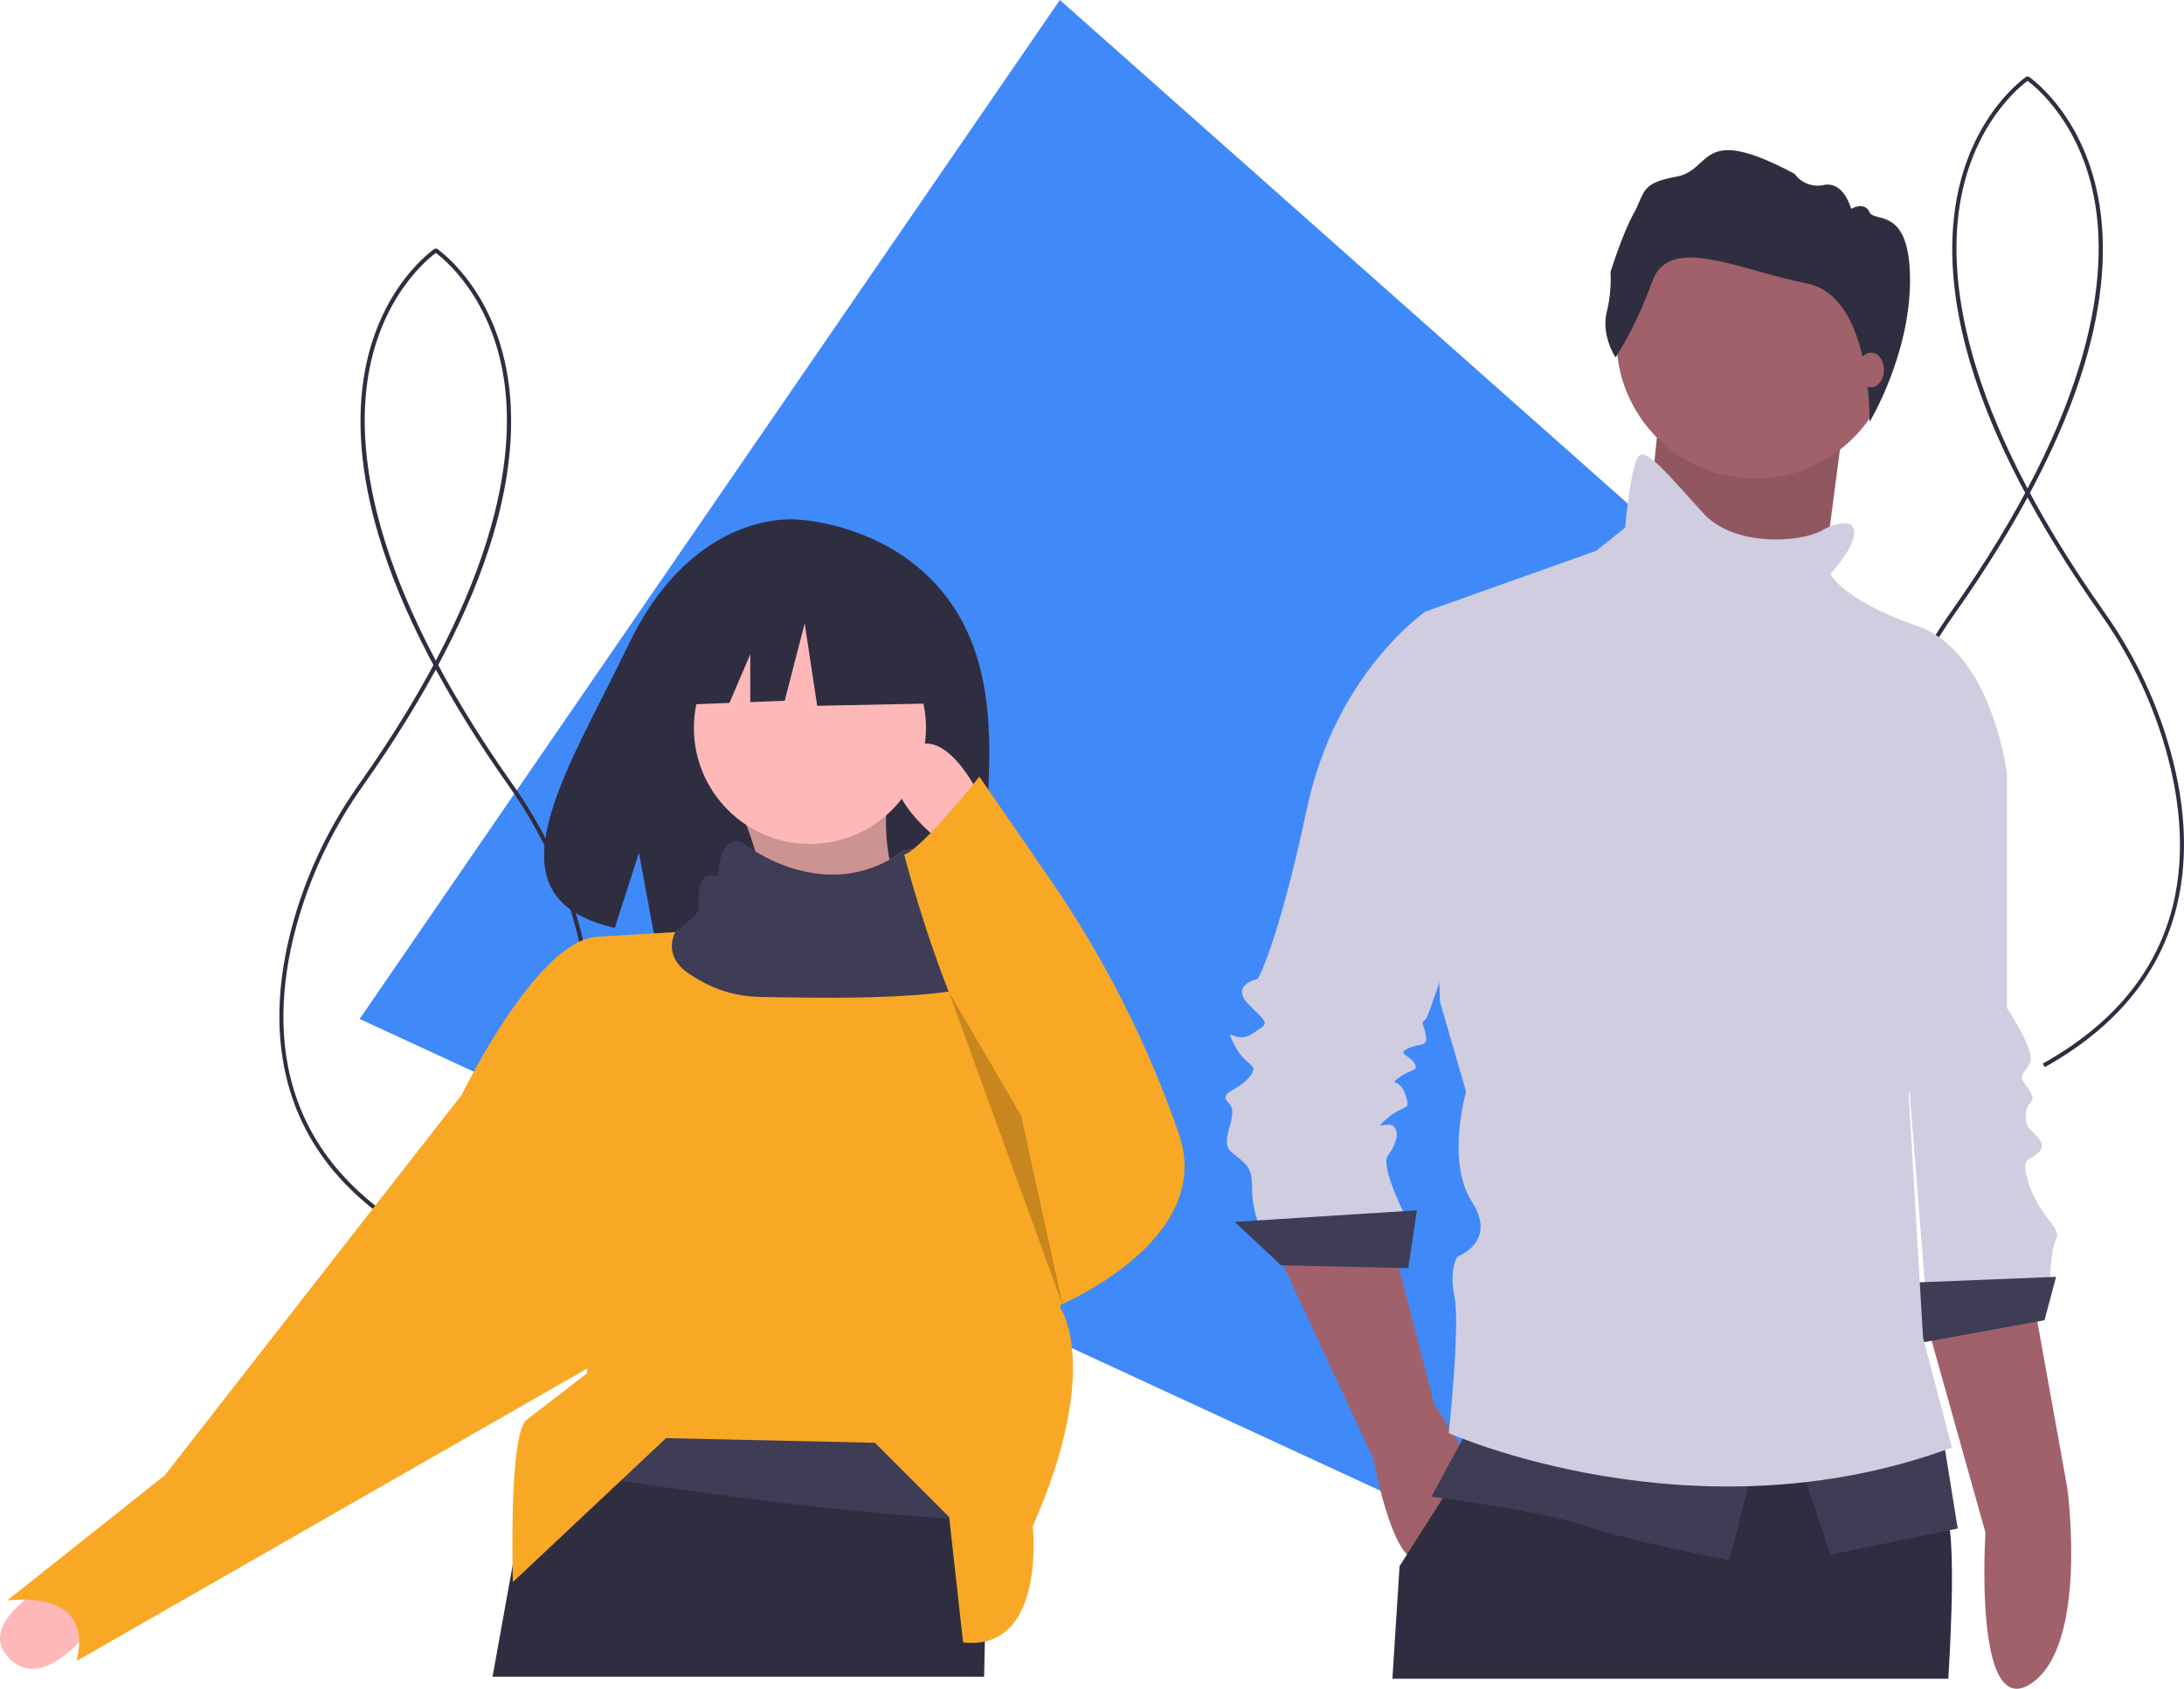
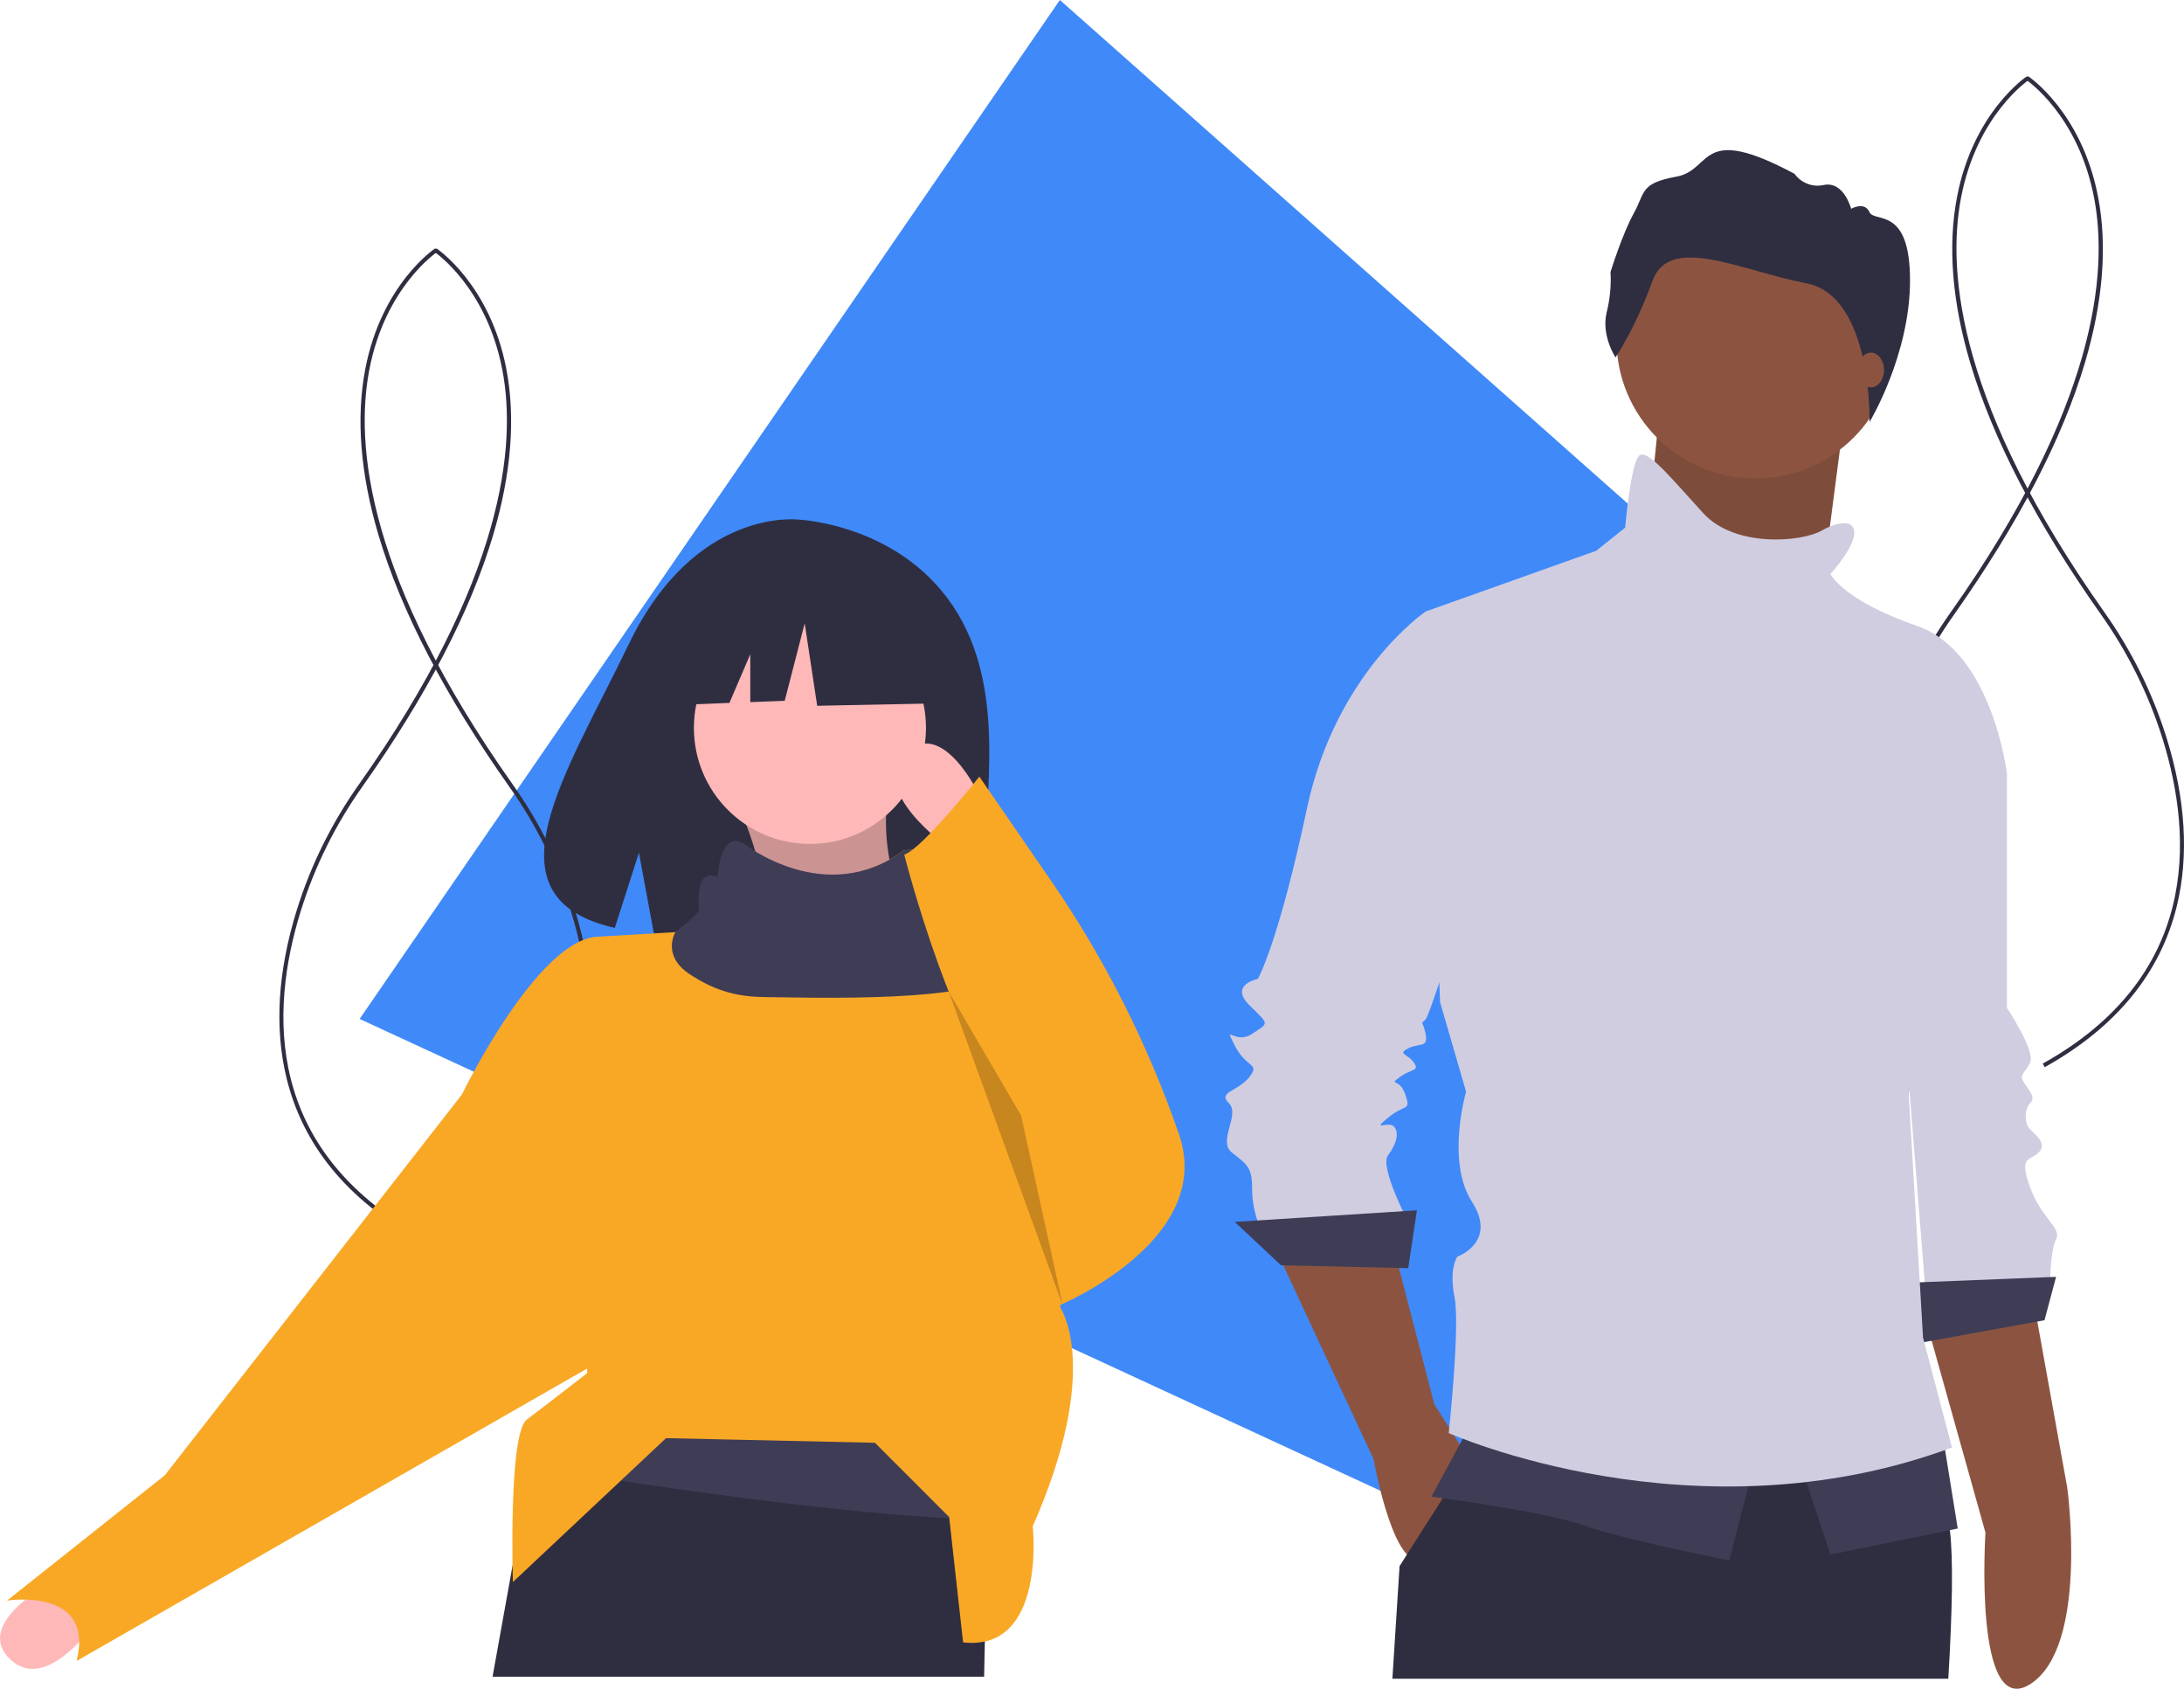
<svg xmlns="http://www.w3.org/2000/svg" id="a8897f4c-2937-4134-8b3a-fee1040aeff6" data-name="Layer 1" width="1066.106" height="824.2" viewBox="0 0 1066.106 824.2">
  <polygon points="962.551 394.71 946.672 466.13 933.782 524.07 923.508 570.28 910.626 628.22 868.531 817.51 346.914 576.48 308.572 558.76 260.039 536.33 221.683 518.61 175.551 497.29 201.704 459.24 223.452 427.6 250.965 387.57 272.707 355.95 517.369 0 776.55 229.8 822.703 270.72 859.505 303.35 905.666 344.27 962.551 394.71" fill="#4089f9" />
  <path d="M271.301,642.731C236.421,623.287,214.707,596.74,206.762,563.829c-5.899-24.436-4.204-51.933,5.038-81.728a218.888,218.888,0,0,1,30.439-61.484c70.638-99.986,77.014-165.138,69.923-202.187-7.774-40.623-33.031-57.494-33.286-57.66l1.09-1.677c.261.169,26.184,17.433,34.145,58.88,4.589,23.895,2.43,51.141-6.417,80.981-11.012,37.138-32.484,78.459-63.821,122.816a216.904,216.904,0,0,0-30.163,60.922c-15.158,48.867-17.303,115.997,58.564,158.292Z" transform="translate(-66.94711 -37.90015)" fill="#2f2e41" />
  <path d="M288.074,642.731C322.954,623.287,344.668,596.74,352.613,563.829c5.899-24.436,4.204-51.933-5.038-81.728a218.888,218.888,0,0,0-30.439-61.484c-70.638-99.986-77.014-165.138-69.923-202.187,7.774-40.623,33.031-57.494,33.286-57.66l-1.09-1.677c-.261.169-26.184,17.433-34.145,58.88-4.589,23.895-2.43,51.141,6.417,80.981,11.012,37.138,32.484,78.459,63.821,122.816a216.904,216.904,0,0,1,30.163,60.922c15.158,48.867,17.303,115.997-58.564,158.292Z" transform="translate(-66.94711 -37.90015)" fill="#2f2e41" />
  <path d="M1048.301,558.731C1013.421,539.287,991.707,512.74,983.762,479.829c-5.899-24.436-4.204-51.933,5.038-81.728a218.888,218.888,0,0,1,30.439-61.484c70.638-99.986,77.014-165.138,69.923-202.187-7.774-40.623-33.031-57.494-33.286-57.66l1.09-1.677c.261.169,26.184,17.433,34.145,58.88,4.589,23.895,2.43,51.141-6.417,80.981-11.012,37.138-32.484,78.459-63.821,122.816a216.904,216.904,0,0,0-30.163,60.922c-15.158,48.867-17.303,115.997,58.564,158.292Z" transform="translate(-66.94711 -37.90015)" fill="#2f2e41" />
  <path d="M1065.074,558.731c34.88-19.444,56.594-45.991,64.539-78.902,5.899-24.436,4.204-51.933-5.038-81.728a218.888,218.888,0,0,0-30.439-61.484c-70.638-99.986-77.014-165.138-69.923-202.187,7.774-40.623,33.031-57.494,33.286-57.66l-1.09-1.677c-.261.169-26.184,17.433-34.145,58.88-4.589,23.895-2.43,51.141,6.417,80.981,11.012,37.138,32.484,78.459,63.821,122.816a216.904,216.904,0,0,1,30.163,60.922c15.158,48.867,17.303,115.997-58.564,158.292Z" transform="translate(-66.94711 -37.90015)" fill="#2f2e41" />
  <path d="M534.762,337.845c-26.207-44.282-78.055-46.345-78.055-46.345s-50.523-6.461-82.933,60.98c-30.209,62.861-71.901,123.554-6.712,138.269l11.775-36.649,7.292,39.378a255.068,255.068,0,0,0,27.892.477c69.812-2.254,136.298.659,134.157-24.392C545.332,436.26,559.978,380.452,534.762,337.845Z" transform="translate(-66.94711 -37.90015)" fill="#2f2e41" />
  <path d="M427.194,430.522c9.03,19.975,14.725,43.786,18.125,70.234l72.499-4.531c-16.668-23.619-22.202-50.728-15.859-81.562Z" transform="translate(-66.94711 -37.90015)" fill="#ffb8b8" />
  <path d="M427.194,430.522c9.03,19.975,14.725,43.786,18.125,70.234l72.499-4.531c-16.668-23.619-22.202-50.728-15.859-81.562Z" transform="translate(-66.94711 -37.90015)" opacity="0.2" />
  <path d="M90.819,810.844s-37.523,20.099-18.482,37.259,44.193-22.714,44.193-22.714Z" transform="translate(-66.94711 -37.90015)" fill="#ffb8b8" />
  <polygon points="482.591 714.334 482.005 741.792 480.754 801.122 480.754 801.132 480.39 818.314 240.438 818.314 250.19 764.163 250.2 764.123 258.932 715.656 262.829 693.951 262.829 693.941 459.937 666.755 482.591 714.334" fill="#2f2e41" />
  <path d="M549.537,752.237l-.589,27.459c-69.735-1.79-177.827-18.623-223.071-26.145l3.897-21.704,197.107-27.187Z" transform="translate(-66.94711 -37.90015)" fill="#3f3d56" />
  <circle cx="395.364" cy="355.24" r="56.64" fill="#ffb8b8" />
  <path d="M571.06,782.823s6.797,61.171-33.984,56.64l-6.797-61.171L494.029,742.042l-101.952-2.266L317.313,810.01s-2.266-72.499,6.797-79.296,29.453-22.656,29.453-22.656v-11.328L292.391,572.122s36.25-74.765,65.702-77.03l38.515-2.266s13.594-6.797,13.594-9.062-2.266-20.39,9.062-15.859c0,0,1.019-23.245,12.959-16.154,0,0,37.586,29.453,75.739,1.291,0,0,17.785-3.262,15.519,5.8s0,15.859,4.531,15.859,24.922,6.797,24.922,11.328c0,.974,1.473,10.354,3.783,24.468v.023c8.406,51.452,27.935,165.819,27.935,165.819S605.044,705.792,571.06,782.823Z" transform="translate(-66.94711 -37.90015)" fill="#f9a826" />
  <path d="M308.25,560.794l-15.859,11.328-144.998,185.779L70.363,819.072s43.046-6.797,33.984,29.453L369.422,696.73Z" transform="translate(-66.94711 -37.90015)" fill="#f9a826" />
  <path d="M556.718,510.498v.023c-3.013,17.717-101.204,14.024-114.798,14.024s-24.922-2.266-38.515-11.328-6.797-20.39-6.797-20.39,11.575-8.816,11.575-11.081-2.266-20.39,9.062-15.859c0,0,1.019-23.245,12.959-16.154,0,0,39.605,31.472,77.758,3.31,0,0,17.785-3.262,15.519,5.8s0,15.859,4.531,15.859,24.922,6.797,24.922,11.328C552.935,487.004,554.408,496.383,556.718,510.498Z" transform="translate(-66.94711 -37.90015)" fill="#3f3d56" />
  <path d="M545.005,425.991s-18.125-38.515-36.25-20.39,20.39,45.312,20.39,45.312Z" transform="translate(-66.94711 -37.90015)" fill="#ffb8b8" />
  <path d="M545.005,416.929s-27.988,35.37-36.65,38.075c0,0,25.322,100.126,57.04,127.313l18.125,92.89s77.03-31.718,58.906-83.827q-.272-.782-.541-1.554a513.985,513.985,0,0,0-62.098-122.408Z" transform="translate(-66.94711 -37.90015)" fill="#f9a826" />
  <polygon points="463.102 483.933 518.839 637.307 498.449 544.417 463.102 483.933" opacity="0.2" />
  <polygon points="456.229 295.676 405.005 268.845 334.268 279.821 319.632 344.46 356.064 343.059 366.242 319.311 366.242 342.668 383.052 342.021 392.809 304.213 398.907 344.46 458.668 343.241 456.229 295.676" fill="#2f2e41" />
-   <path d="M1007.076,682.238,1036.138,785.909s-5.989,91.827,21.959,73.861c28.6-18.386,17.966-95.819,17.966-95.819L1059.311,670.944Z" transform="translate(-66.94711 -37.90015)" fill="#a0616a" />
+   <path d="M1007.076,682.238,1036.138,785.909s-5.989,91.827,21.959,73.861c28.6-18.386,17.966-95.819,17.966-95.819L1059.311,670.944Z" transform="translate(-66.94711 -37.90015)" fill="#8c5440" />
  <path d="M1022.605,391.415l24,24V529.768s14.118,21.176,11.294,26.823-5.647,5.647-2.824,9.882,5.647,7.059,2.824,9.882-2.824,9.882,0,12.706,8.471,7.059,4.235,11.294-9.882,1.412-4.235,16.941,15.529,19.765,12.706,25.412-2.824,19.765-2.824,19.765l-60.706,8.471L994.37,511.415Z" transform="translate(-66.94711 -37.90015)" fill="#d0cde1" />
  <polygon points="1003.658 623.161 933.07 625.985 935.893 655.632 998.011 644.338 1003.658 623.161" fill="#3f3d56" />
-   <polygon points="809.541 205.986 801.07 290.691 887.188 303.397 893.541 254.692 899.894 205.986 809.541 205.986" fill="#a0616a" />
+   <polygon points="809.541 205.986 801.07 290.691 887.188 303.397 893.541 254.692 899.894 205.986 809.541 205.986" fill="#8c5440" />
  <polygon points="809.541 205.527 801.07 290.233 887.188 302.939 893.541 254.233 899.894 205.527 809.541 205.527" opacity="0.1" />
-   <path d="M689.43,646.944l48,103.059s8.471,48,21.176,49.412,25.412-49.412,25.412-49.412l-16.941-26.823-19.765-76.235Z" transform="translate(-66.94711 -37.90015)" fill="#a0616a" />
+   <path d="M689.43,646.944l48,103.059s8.471,48,21.176,49.412,25.412-49.412,25.412-49.412l-16.941-26.823-19.765-76.235Z" transform="translate(-66.94711 -37.90015)" fill="#8c5440" />
  <path d="M1018.003,857.214H746.635c2.15-34.011,3.503-54.978,3.503-54.978l3.604-5.673,17.475-27.459L783.694,749.498l4.351-6.845,1.615-2.534,17.091-3.119L983.074,704.827a215.426,215.426,0,0,0,12.326,38.109c1.201,2.736,2.493,5.472,3.877,8.177,4.432,8.652,9.843,16.849,16.273,22.886,1.464,1.373,2.524,5.037,3.21,10.671C1020.456,798.47,1019.972,824.132,1018.003,857.214Z" transform="translate(-66.94711 -37.90015)" fill="#2f2e41" />
-   <circle cx="856.835" cy="165.751" r="67.765" fill="#a0616a" />
+   <circle cx="856.835" cy="165.751" r="67.765" fill="#8c5440" />
  <path d="M772.724,342.003l-9.882-5.647s-43.765,29.647-57.882,96-24,83.294-24,83.294-14.118,2.824-4.235,12.706,9.882,8.471,1.412,14.118-14.118-5.647-8.471,5.647,12.706,8.471,7.059,15.529-15.529,7.059-9.882,12.706-5.647,18.353,1.412,24,9.882,7.059,9.882,16.941a49.993,49.993,0,0,0,2.824,16.941h73.412s-14.118-26.823-9.882-32.471,5.647-11.294,2.824-14.118-11.294,2.824-2.824-4.235,11.294-2.824,8.471-11.294-8.471-4.235-2.824-8.471,9.882-2.824,7.059-7.059-8.471-4.235-2.824-7.059,9.882,0,8.471-7.059-2.824-4.235,0-7.059,32.471-98.823,32.471-101.647S772.724,342.003,772.724,342.003Z" transform="translate(-66.94711 -37.90015)" fill="#d0cde1" />
  <polygon points="691.659 590.691 602.718 596.338 625.306 617.514 687.424 618.926 691.659 590.691" fill="#3f3d56" />
  <path d="M784.018,734.473l-18.353,33.882s55.059,7.059,74.823,14.118,70.588,16.941,70.588,16.941L923.782,750.002Z" transform="translate(-66.94711 -37.90015)" fill="#3f3d56" />
  <polygon points="878.011 712.102 893.541 758.69 955.658 745.984 948.599 702.22 878.011 712.102" fill="#3f3d56" />
  <path d="M970.37,294.003s-4.235-2.824-14.118,2.824-42.353,8.471-57.882-8.471-26.823-31.059-31.059-28.235-7.059,35.294-7.059,35.294L846.135,306.709l-83.294,29.647,7.059,190.588,12.706,43.765s-9.882,33.882,2.824,53.647-7.059,26.823-7.059,26.823-4.235,5.647-1.412,19.765-2.824,66.353-2.824,66.353,120,53.647,245.646,7.059l-14.118-53.647-7.059-120s7.059-19.765,5.647-28.235,42.353-127.058,42.353-127.058-7.059-59.294-43.765-72-42.353-25.412-42.353-25.412S977.429,299.65,970.37,294.003Z" transform="translate(-66.94711 -37.90015)" fill="#d0cde1" />
  <path d="M855.548,212.331s-7.037-10.555-4.33-21.923a66.444,66.444,0,0,0,1.895-19.758s5.684-18.404,11.367-28.689,2.977-14.615,20.84-17.863,10.555-26.524,57.649-1.353a13.811,13.811,0,0,0,14.345,5.413c9.744-1.895,13.262,11.638,13.262,11.638s6.496-3.789,8.932,1.624,19.804-3.249,19.804,33.289-19.765,69.176-19.765,69.176,1.449-61.462-30.759-67.687-66.851-24.359-75.242-1.083S855.548,212.331,855.548,212.331Z" transform="translate(-66.94711 -37.90015)" fill="#2f2e41" />
-   <ellipse cx="913.305" cy="180.574" rx="6.353" ry="8.471" fill="#a0616a" />
+   <ellipse cx="913.305" cy="180.574" rx="6.353" ry="8.471" fill="#8c5440" />
</svg>
